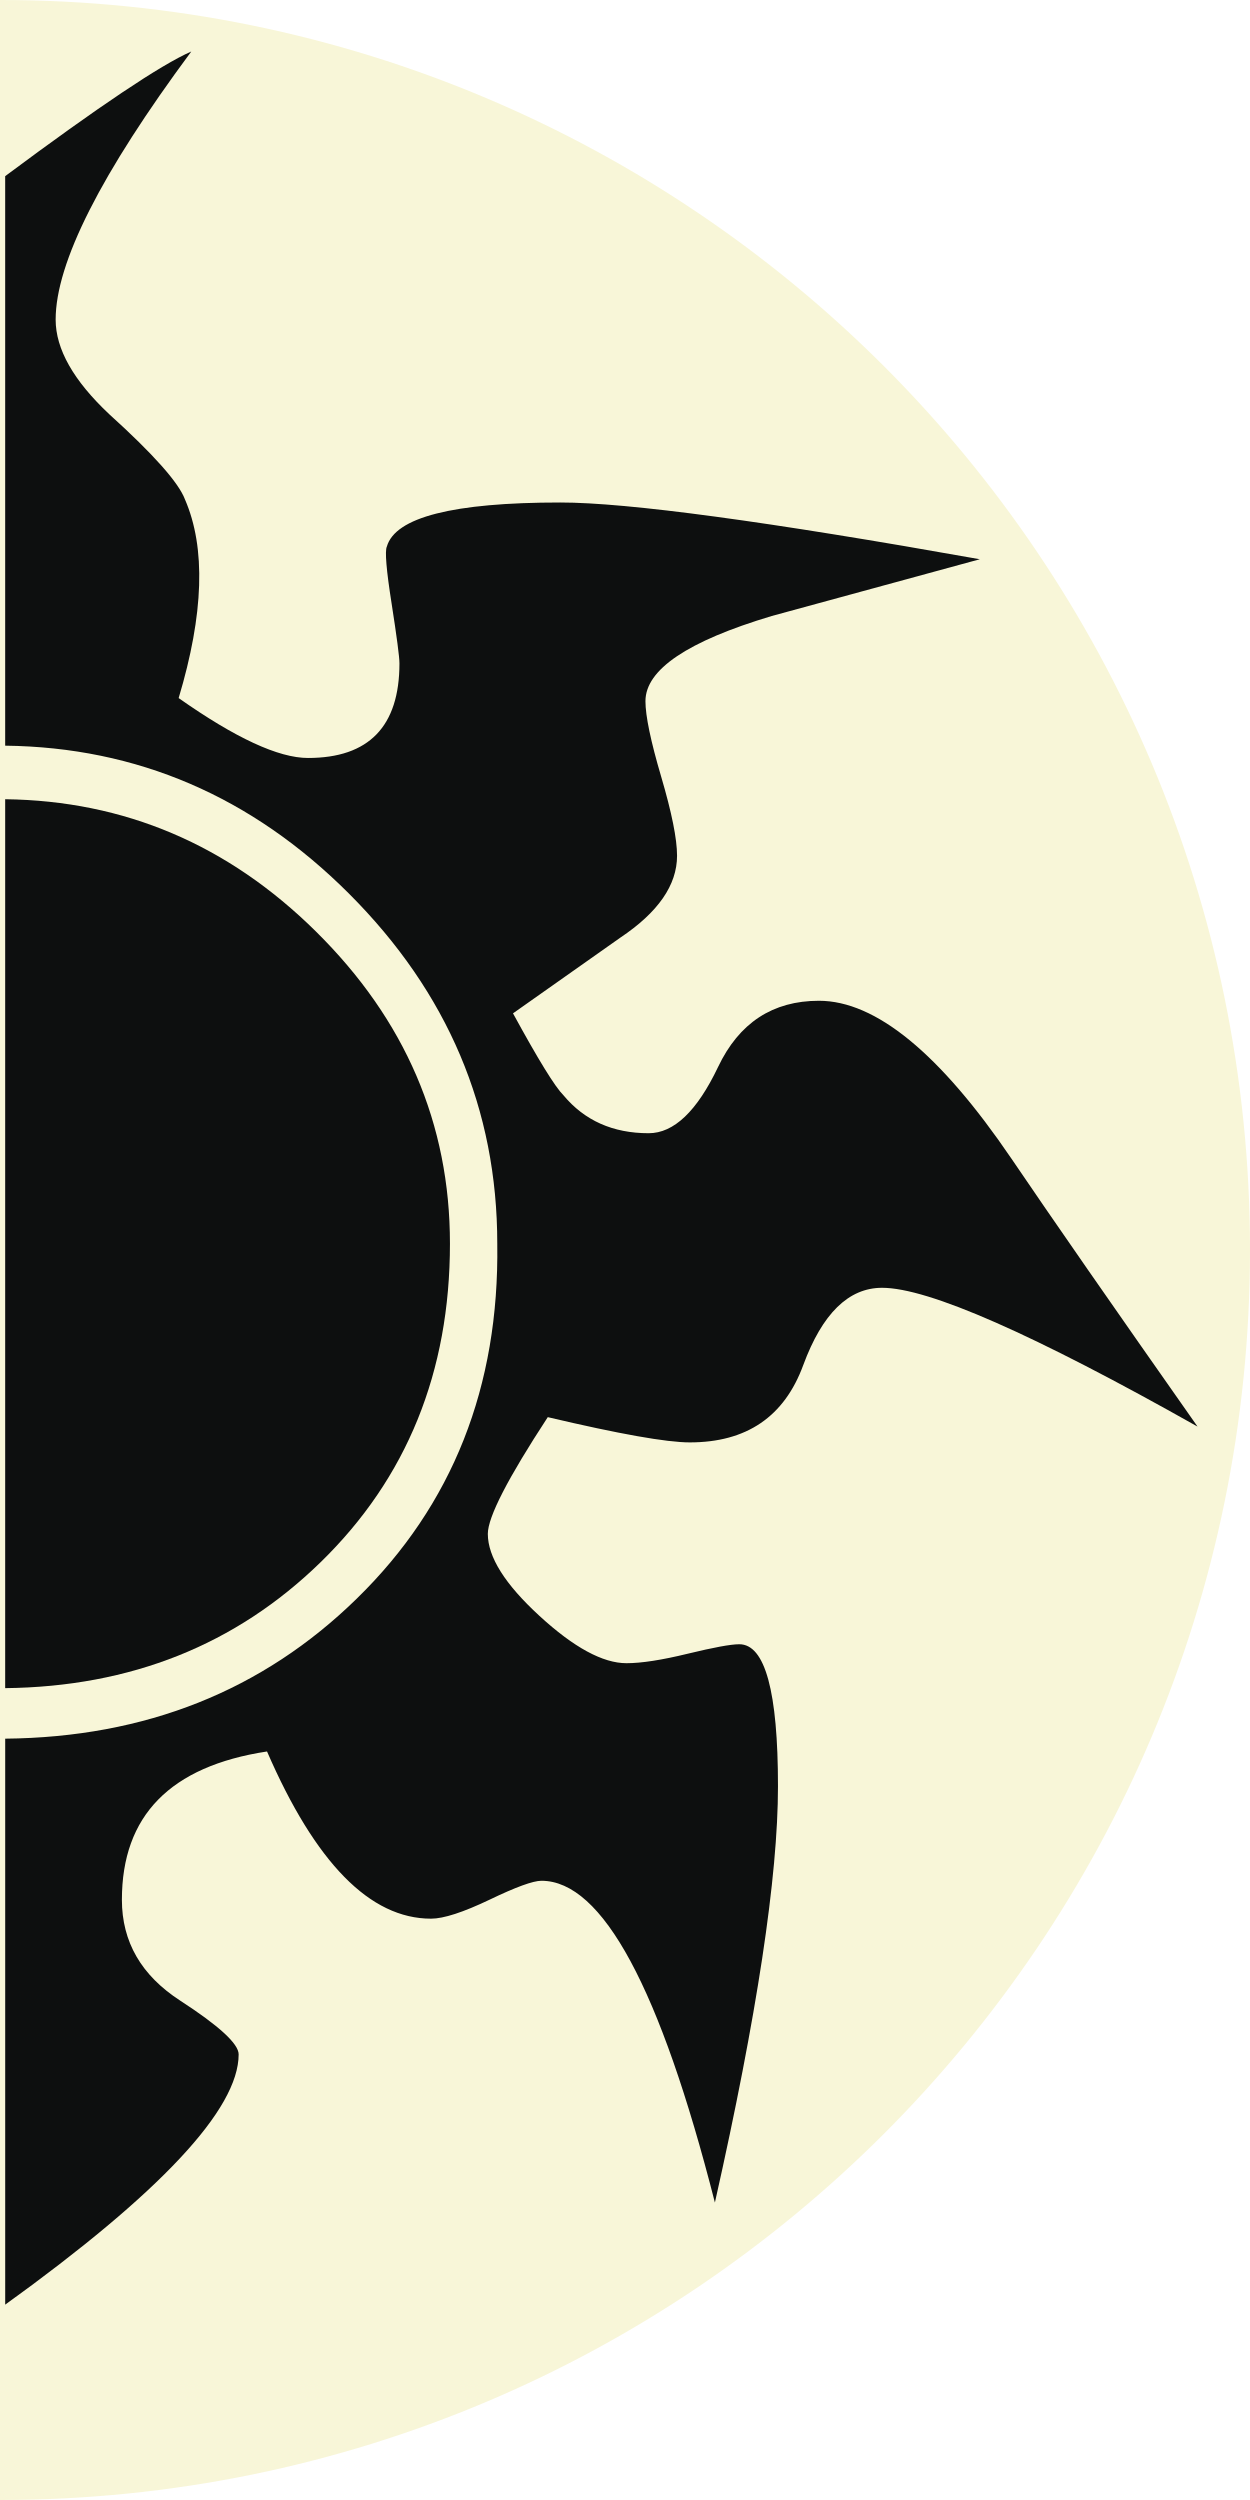
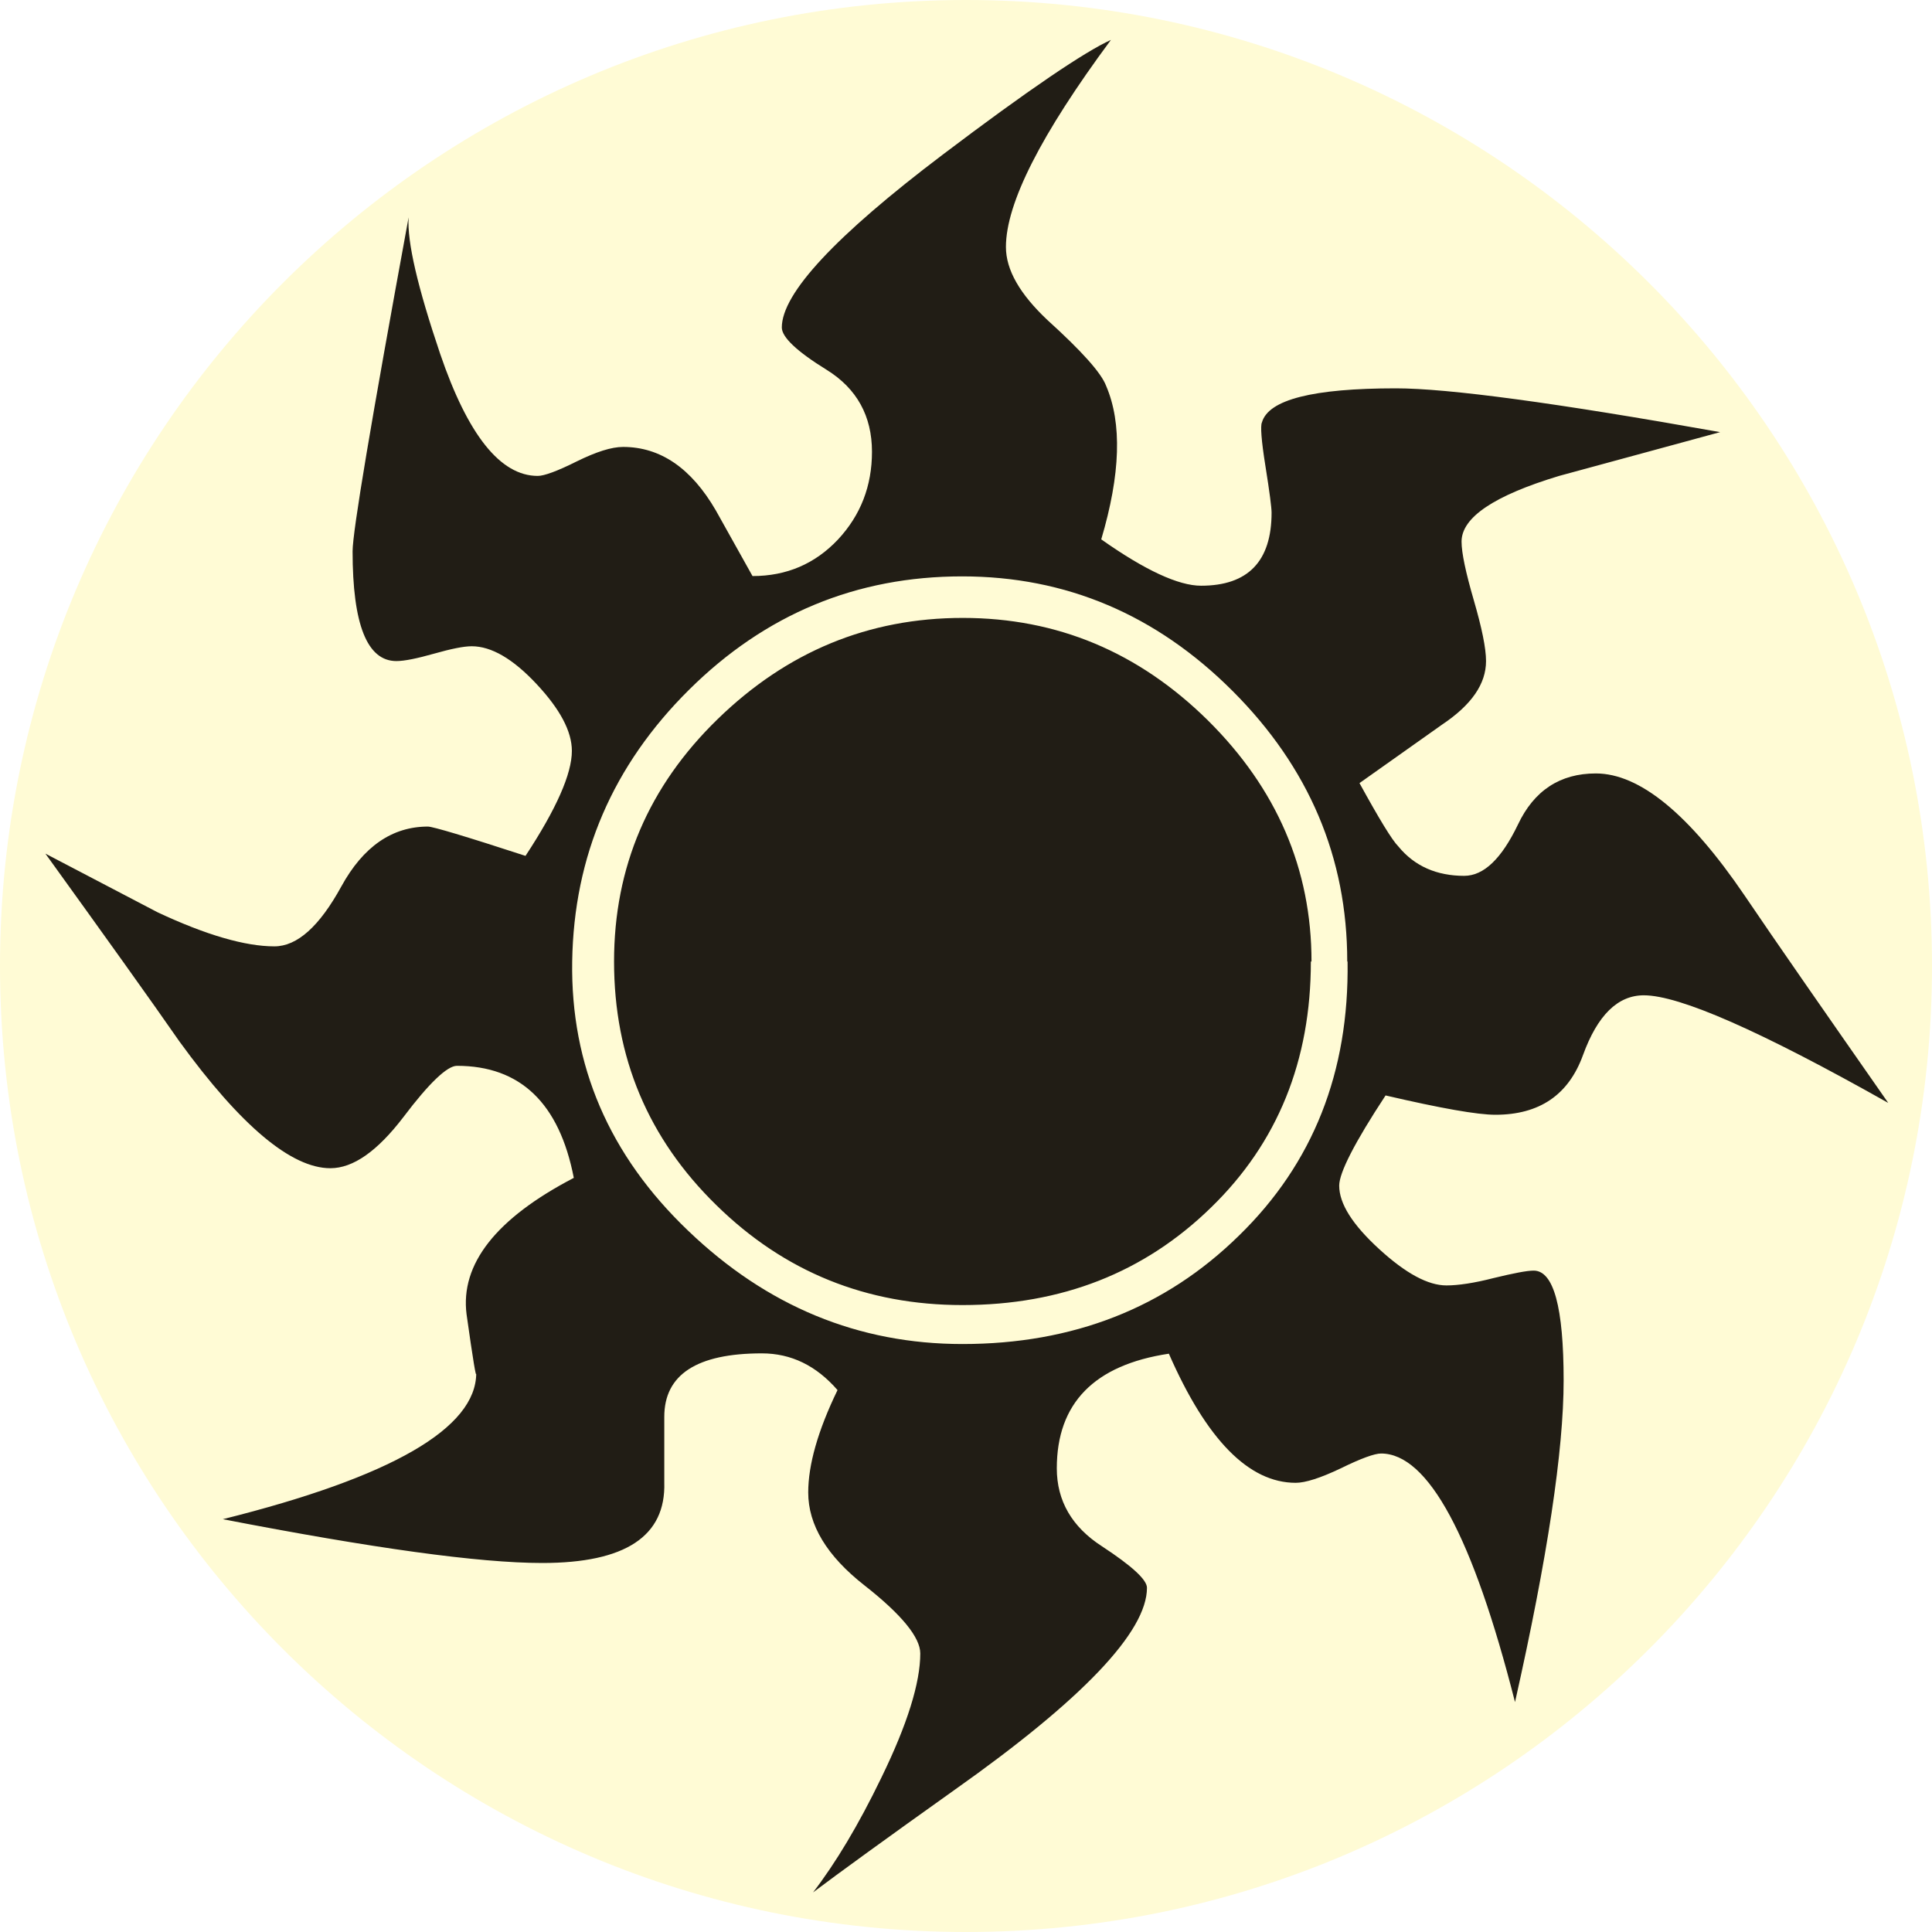
- <svg xmlns="http://www.w3.org/2000/svg" version="1.1" width="300" height="600" id="svg5725">
-   <defs id="defs5727" />
-   <g transform="translate(-367.1429,-318.0765)" id="layer1">
-     <g transform="matrix(6,0,0,6,1051.143,-2201.923)" id="g369">
-       <path d="m -114,420 c 0,33.023 0,67.188 0,100 27.613,0 50,-22.387 50,-50.002 C -64,442.385 -86.387,420 -114,420 z" id="path371" style="fill:#f8f6d8" />
-     </g>
-     <path d="m 475.131,616.552 c 0,-28.758 -10.734,-53.742 -32.178,-74.928 -21.084,-20.838 -45.948,-31.374 -74.568,-31.734 0,71.088 0,142.392 0,213.342 30.096,-0.329 55.35,-10.374 75.702,-30.222 20.694,-20.16 31.044,-45.672 31.044,-76.458 z" id="path373" style="fill:#0d0f0f" />
-     <path d="m 609.873,596.128 c -17.154,-25.242 -32.568,-37.866 -46.182,-37.866 -11.1,0 -19.182,5.298 -24.222,15.912 -5.052,10.596 -10.596,15.876 -16.65,15.876 -8.592,0 -15.396,-3.048 -20.436,-9.096 -2.028,-2.004 -6.06,-8.568 -12.12,-19.674 l 25.746,-18.162 c 9.084,-6.072 13.626,-12.624 13.626,-19.662 0,-4.056 -1.278,-10.362 -3.798,-18.936 -2.532,-8.58 -3.786,-14.628 -3.786,-18.162 0,-7.572 10.104,-14.388 30.294,-20.436 22.194,-6.072 38.85,-10.596 49.956,-13.626 -50.988,-9.084 -84.54,-13.62 -100.686,-13.62 -25.734,0 -39.624,3.54 -41.634,10.596 -0.492,1.032 -0.126,5.58 1.146,13.638 1.254,8.064 1.884,12.858 1.884,14.37 0,15.138 -7.338,22.71 -21.948,22.71 -7.08,0 -17.412,-4.782 -31.044,-14.376 6.048,-20.166 6.552,-36.072 1.512,-47.682 -1.512,-4.032 -7.572,-10.854 -18.162,-20.436 -8.592,-8.076 -12.87,-15.642 -12.87,-22.71 0,-13.626 10.854,-35.076 32.556,-64.35 -7.29,3.186 -22.23,13.206 -44.67,29.916 0,45.33 0,90.912 0,136.686 31.65,0.378 59.166,12.162 82.512,35.508 23.718,23.718 35.592,51.738 35.592,84.024 0.492,34.326 -10.734,62.718 -33.702,85.158 -22.62,22.134 -50.766,33.306 -84.396,33.63 0,45.528 0,90.858 0,135.834 37.218,-26.838 56.028,-46.896 56.028,-60.072 0,-2.52 -4.686,-6.834 -14.004,-12.876 -9.354,-6.06 -14.016,-14.124 -14.016,-24.222 0,-20.178 11.616,-32.052 34.83,-35.592 11.616,26.766 24.726,40.128 39.366,40.128 3.024,0 7.686,-1.524 14.004,-4.536 6.306,-3.036 10.464,-4.56 12.492,-4.56 14.628,0 28.5,25.758 41.628,77.226 10.104,-44.904 15.138,-78.222 15.138,-99.912 0,-22.71 -3.084,-34.08 -9.282,-34.08 -2.064,0 -6.198,0.774 -12.384,2.274 -6.198,1.512 -11.088,2.274 -14.694,2.274 -5.682,0 -12.642,-3.774 -20.892,-11.358 -8.25,-7.584 -12.384,-14.13 -12.384,-19.686 0,-4.032 4.806,-13.35 14.388,-28.008 17.154,4.044 28.512,6.06 34.068,6.06 13.626,0 22.698,-6.15 27.246,-18.552 4.56,-12.354 10.866,-18.552 18.924,-18.552 11.1,0 36.342,11.112 75.702,33.306 -20.208,-28.758 -35.1,-50.208 -44.676,-64.326 z" id="path375" style="fill:#0d0f0f" />
-   </g>
+ <svg xmlns="http://www.w3.org/2000/svg" viewBox="0 0 600 600" version="1.1">
+   <circle cx="300" cy="300" r="300" fill="#fffbd5" />
+   <path d="m586.2 342.4c-39.4-22.2-64.6-33.3-75.7-33.3-8.1 0-14.4 6.2-18.9 18.6-4.5 12.4-13.6 18.5-27.2 18.5-5.6 0-16.9-2-34.1-6-9.6 14.6-14.4 24-14.4 28 0 5.6 4.1 12.1 12.4 19.7 8.3 7.6 15.2 11.3 20.9 11.3 3.6 0 8.5-0.7 14.7-2.3 6.2-1.5 10.3-2.3 12.4-2.3 6.2 0 9.3 11.4 9.3 34.1 0 21.7-5 55-15.1 99.9-13.1-51.5-27-77.2-41.6-77.2-2 0-6.2 1.5-12.5 4.6-6.3 3-11 4.5-14 4.5-14.6 0-27.7-13.4-39.4-40.1-23.2 3.5-34.8 15.4-34.8 35.6 0 10.1 4.7 18.2 14 24.2 9.3 6.1 14 10.4 14 12.9 0 13.6-19.9 34.6-59.8 62.8-21.2 15.1-35.8 25.7-43.9 31.8 7-9.1 14.1-20.9 21.2-35.6 8.1-16.6 12.1-29.5 12.1-38.6 0-5-5.8-12.1-17.4-21.2-11.6-9.1-17.4-18.7-17.4-28.8 0-8.6 3-19.2 9.1-31.8-6.6-7.6-14.4-11.4-23.5-11.4-20.2 0-30.3 6.6-30.3 19.7 0-9.1 0-2.3 0 20.4 0.5 16.7-12.1 25-37.9 25-19.7 0-52.7-4.6-99.2-13.6 52.5-13.1 78.7-28.3 78.7-45.4 0 2-1-4-3-18.2-2-15.6 9.1-29.8 33.3-42.4-4.5-23.2-16.6-34.8-36.3-34.8-3 0-8.6 5.3-16.6 15.9-8.1 10.6-15.6 15.9-22.7 15.9-12.1 0-27.8-13.1-46.9-39.4-9.1-13.1-23-32.5-41.6-58.3 11.6 6.1 23.2 12.1 34.8 18.2 15.1 7.1 27.3 10.6 36.3 10.6 7.1 0 14-6.2 20.8-18.6 6.8-12.4 15.8-18.6 26.9-18.6 1.5 0 11.6 3 30.3 9.1 9.6-14.6 14.4-25.5 14.4-32.6 0-6.1-3.7-13-11-20.8-7.3-7.8-14-11.7-20.1-11.7-2.5 0-6.4 0.8-11.7 2.3-5.3 1.5-9.2 2.3-11.7 2.3-9.1 0-13.6-11.4-13.6-34.1 0-6.1 5.8-40.6 17.4-103.7-0.5 7.6 2.8 21.7 9.8 42.4 8.6 25.2 18.7 37.9 30.3 37.9 2 0 6.1-1.5 12.1-4.5 6.1-3 10.8-4.5 14.4-4.5 11.6 0 21.2 6.6 28.8 19.7l11.4 20.4c10.6 0 19.4-3.8 26.5-11.3 7.1-7.6 10.6-16.7 10.6-27.3 0-11.1-4.7-19.6-14-25.4-9.4-5.8-14-10.2-14-13.2 0-10.6 16.7-28.5 50-53.7 26.7-20.2 44.2-32 52.2-35.6-21.7 29.3-32.6 50.7-32.6 64.3 0 7.1 4.3 14.6 12.9 22.7 10.6 9.6 16.7 16.4 18.2 20.4 5 11.6 4.5 27.5-1.5 47.7 13.6 9.6 24 14.4 31 14.4 14.6 0 21.9-7.6 21.9-22.7 0-1.5-0.6-6.3-1.9-14.4-1.3-8.1-1.6-12.6-1.1-13.6 2-7.1 15.9-10.6 41.6-10.6 16.2 0 49.7 4.5 100.7 13.6-11.1 3-27.8 7.6-50 13.6-20.2 6.1-30.3 12.9-30.3 20.4 0 3.5 1.3 9.6 3.8 18.2 2.5 8.6 3.8 14.9 3.8 18.9 0 7.1-4.5 13.6-13.6 19.7l-25.7 18.2c6.1 11.1 10.1 17.7 12.1 19.7 5 6.1 11.9 9.1 20.4 9.1 6.1 0 11.6-5.3 16.7-15.9 5-10.6 13.1-15.9 24.2-15.9 13.6 0 29 12.6 46.2 37.9 9.6 14.2 24.5 35.6 44.6 64.4m-168-43.9c0-32.3-11.9-60.3-35.6-84-23.7-23.7-51.7-35.6-84-35.6-32.8 0-61.1 11.7-84.8 35.2-23.7 23.5-35.8 51.6-36.3 84.4-0.5 32.3 11.5 60.2 36 83.6 24.5 23.5 52.9 35.2 85.2 35.2 34.3 0 63-11.2 85.9-33.7 23-22.4 34.2-50.8 33.7-85.1m-11.4 0c0 30.8-10.3 56.3-31 76.4-20.7 20.2-46.4 30.3-77.2 30.3-29.8 0-55.3-10.3-76.4-31-21.2-20.7-31.8-45.9-31.8-75.7 0-29.3 10.7-54.4 32.2-75.3 21.5-20.9 46.8-31.4 76.1-31.4 29.3 0 54.6 10.6 76.1 31.8 21.4 21.2 32.2 46.2 32.2 74.9" fill="#211d15" />
</svg>
